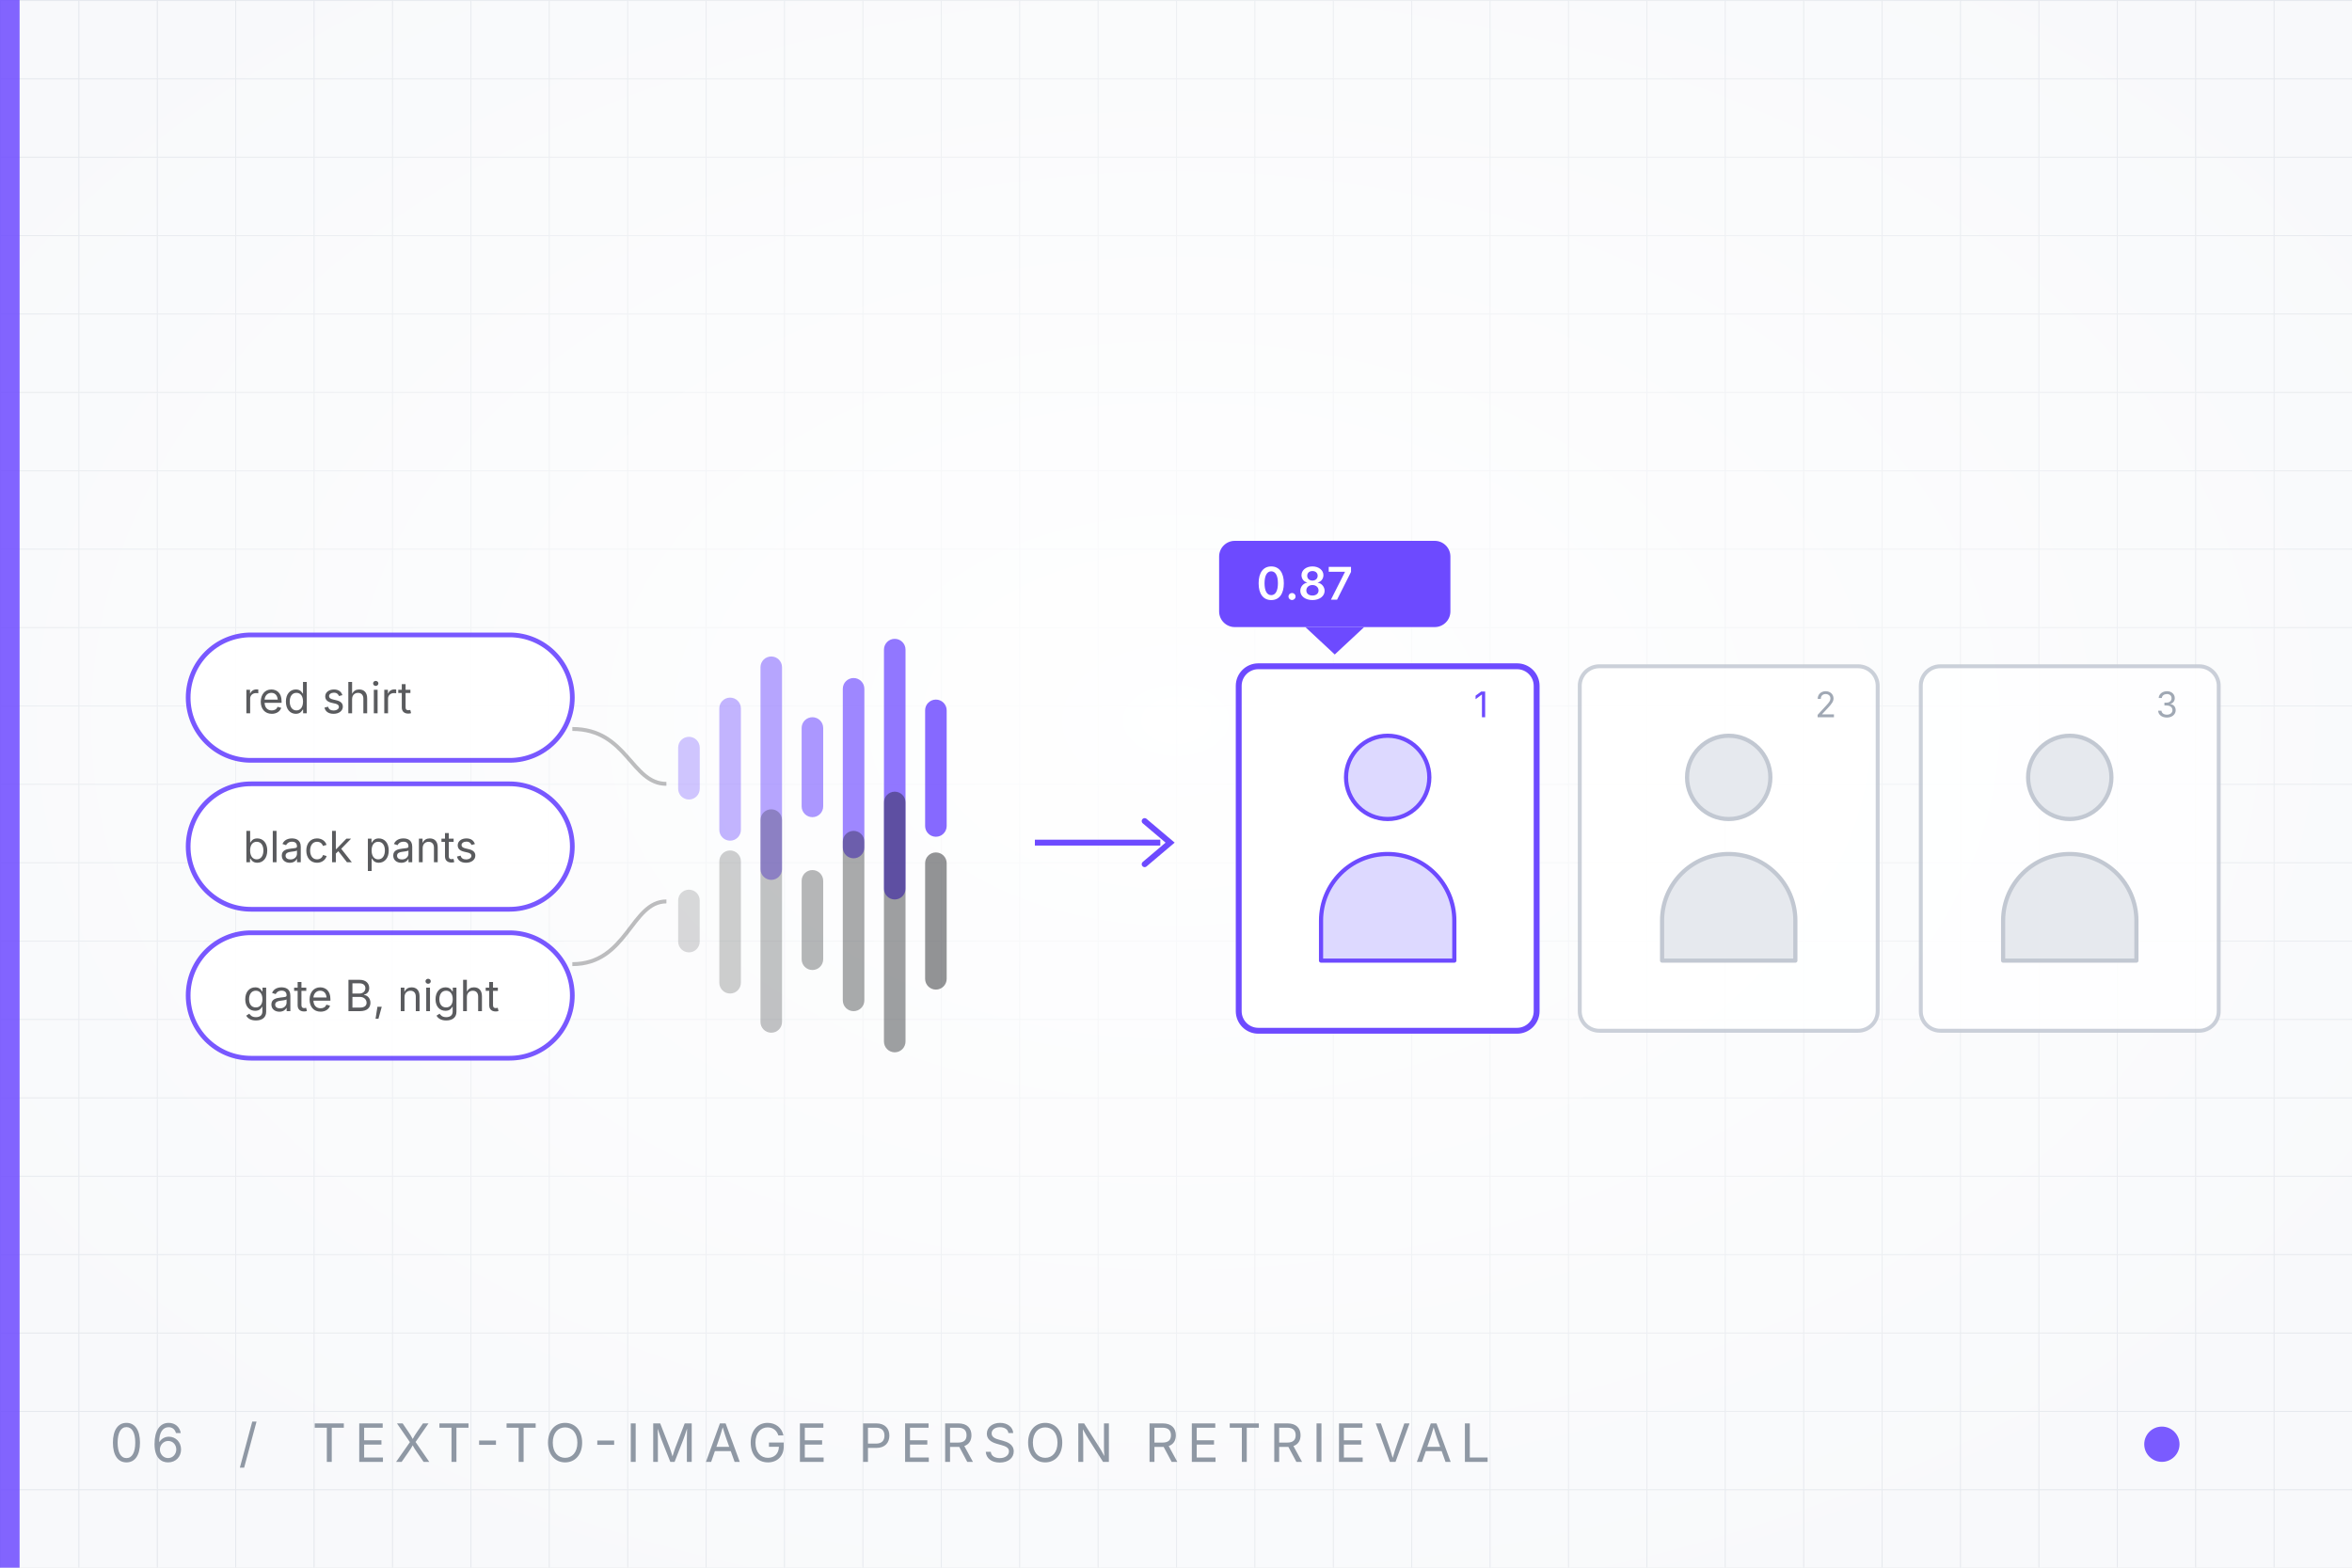
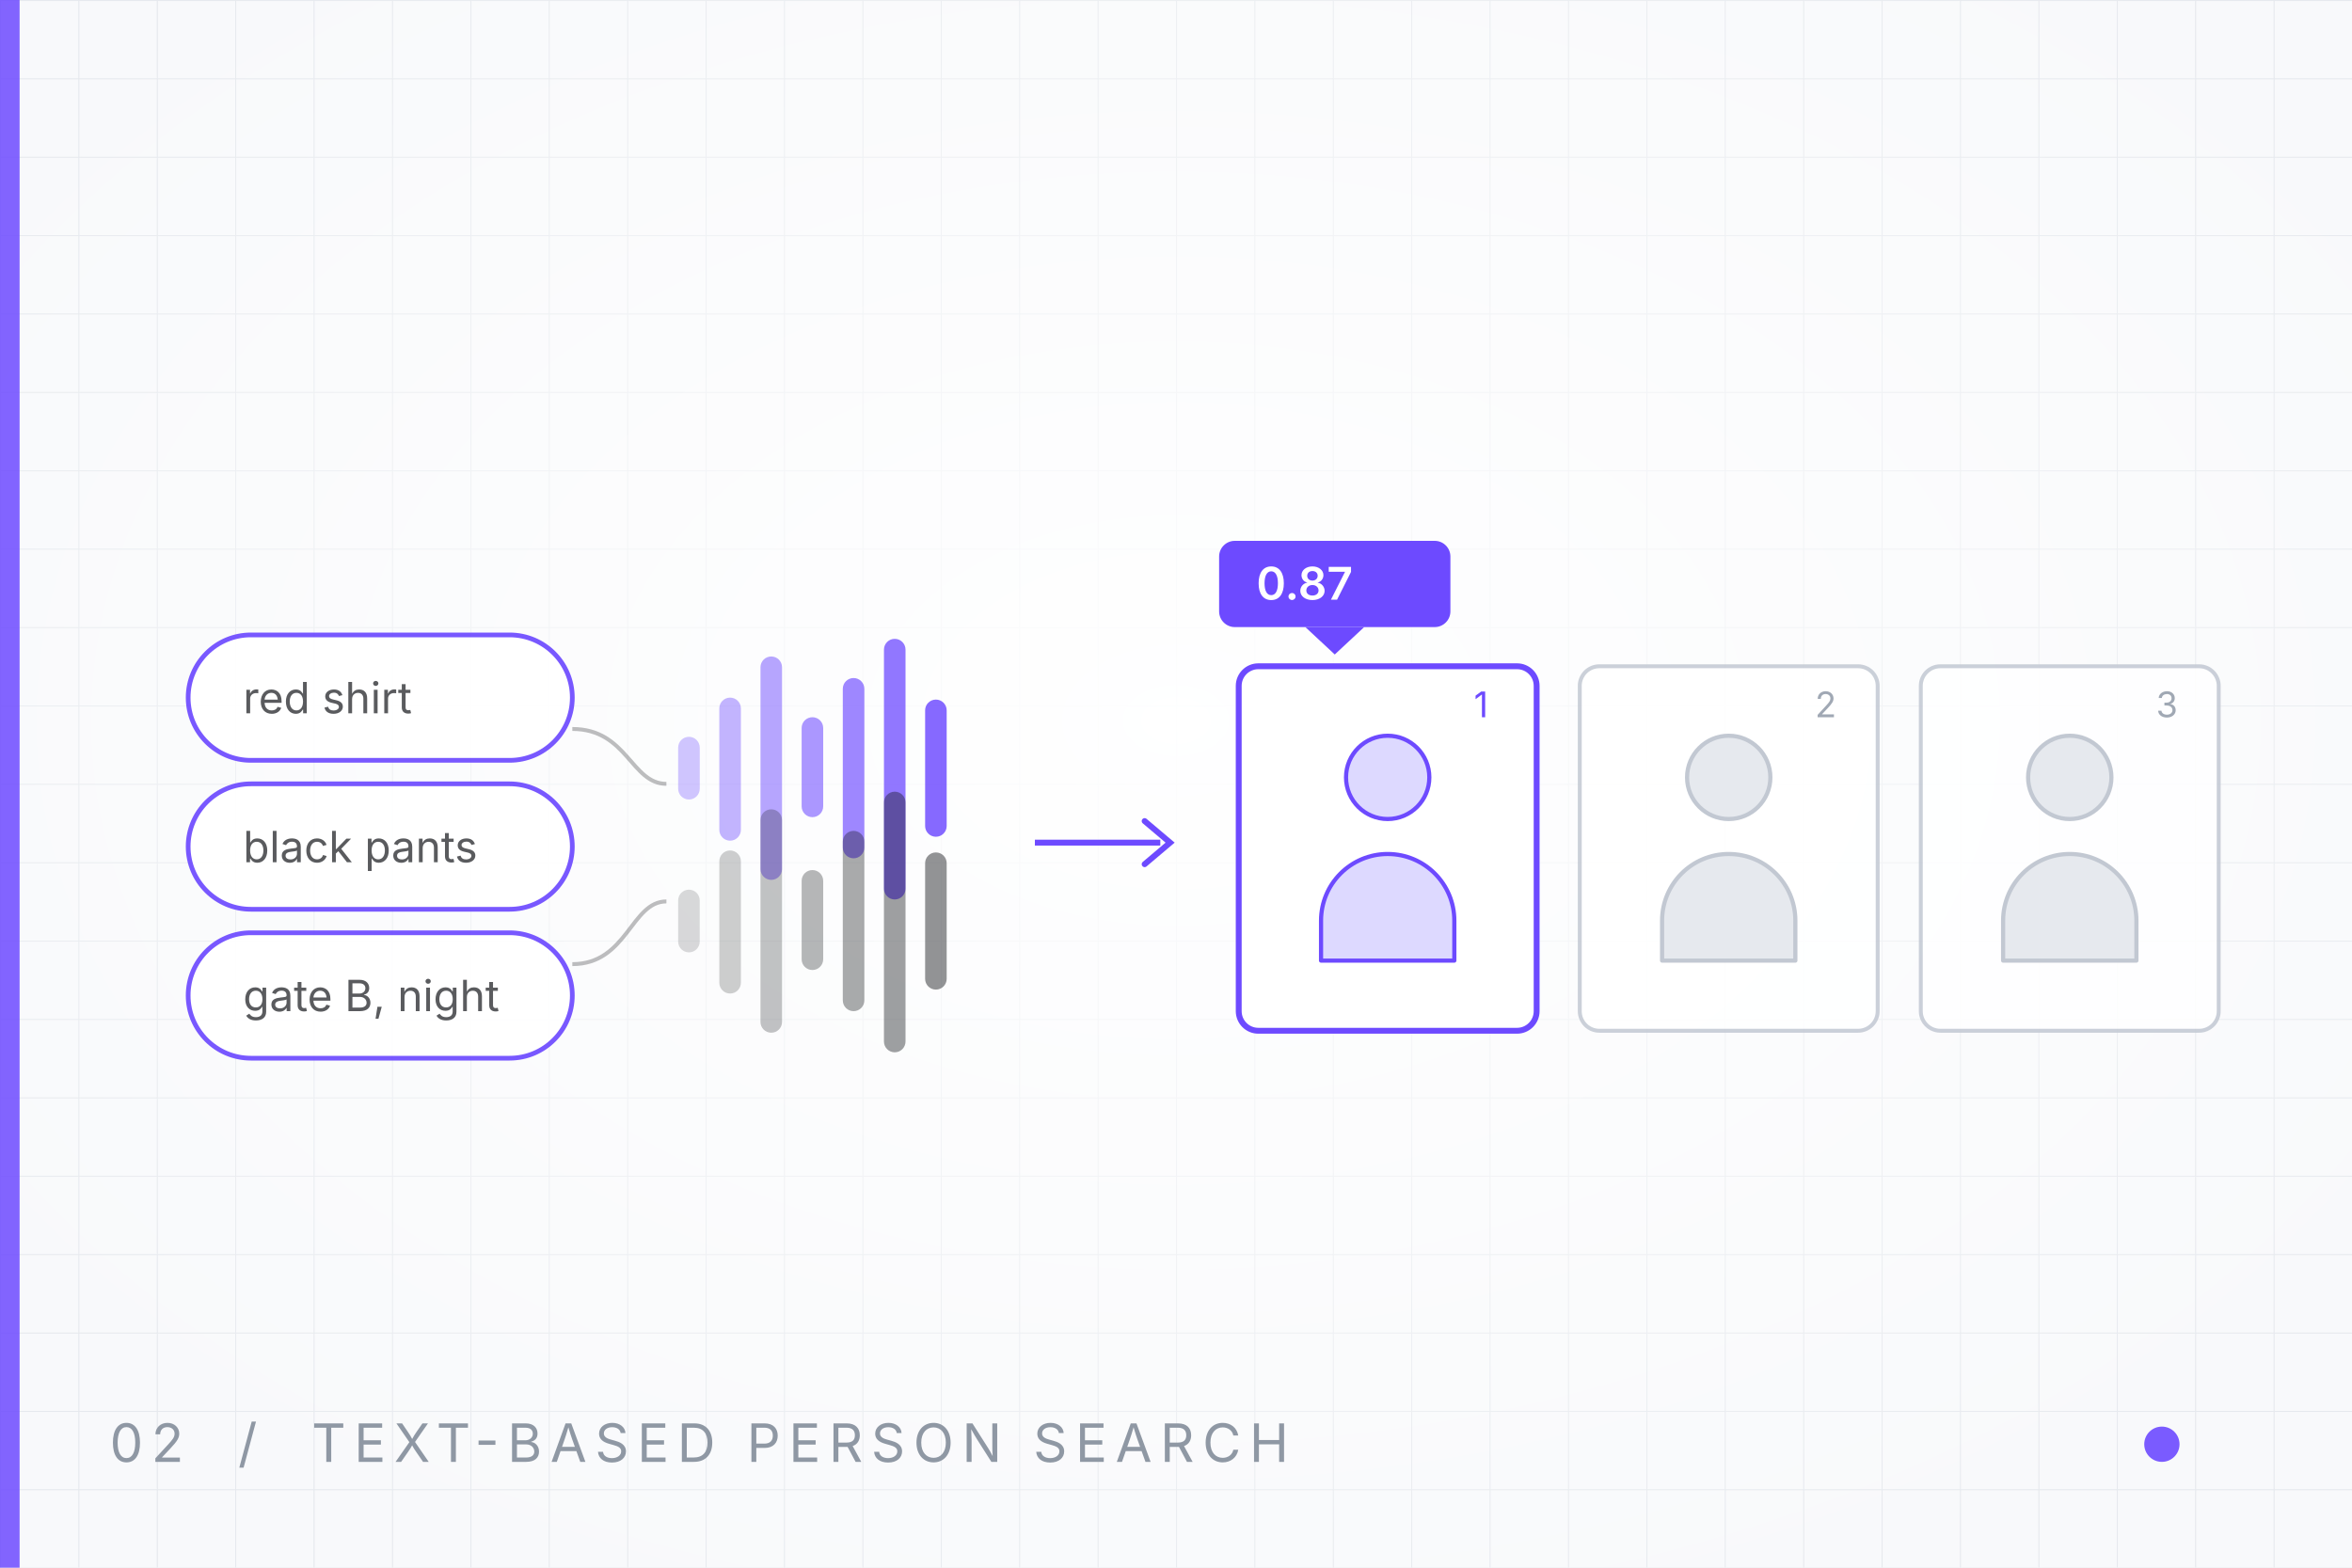
<svg xmlns="http://www.w3.org/2000/svg" viewBox="0 0 1200 800" width="1200" height="800" role="img" aria-label="Text to image person re-identification">
  <defs>
    <pattern id="grid" width="40" height="40" patternUnits="userSpaceOnUse">
      <path d="M40 0H0V40" fill="none" stroke="#e6e9ee" stroke-width="1" />
    </pattern>
    <radialGradient id="glow" cx="50%" cy="46%" r="62%">
      <stop offset="0%" stop-color="#ffffff" stop-opacity="0.95" />
      <stop offset="100%" stop-color="#ffffff" stop-opacity="0" />
    </radialGradient>
  </defs>
  <rect width="1200" height="800" fill="#f8f9fb" />
  <rect width="1200" height="800" fill="url(#grid)" />
  <rect width="1200" height="800" fill="url(#glow)" />
  <rect x="0" y="0" width="10" height="800" fill="#6d4aff" opacity="0.85" />
  <rect x="96" y="324" width="196" height="64" rx="32" fill="#ffffff" stroke="#6d4aff" stroke-width="2.4" opacity="0.92" />
  <text x="124" y="364" font-family="Inter, 'Helvetica Neue', Arial, sans-serif" font-size="22" fill="#14161a" opacity="0.7">red shirt</text>
  <rect x="96" y="400" width="196" height="64" rx="32" fill="#ffffff" stroke="#6d4aff" stroke-width="2.4" opacity="0.92" />
  <text x="124" y="440" font-family="Inter, 'Helvetica Neue', Arial, sans-serif" font-size="22" fill="#14161a" opacity="0.7">black pants</text>
  <rect x="96" y="476" width="196" height="64" rx="32" fill="#ffffff" stroke="#6d4aff" stroke-width="2.4" opacity="0.92" />
  <text x="124" y="516" font-family="Inter, 'Helvetica Neue', Arial, sans-serif" font-size="22" fill="#14161a" opacity="0.7">gate B, night</text>
  <rect x="346" y="376" width="11" height="32" rx="5.5" fill="#6d4aff" opacity="0.32" />
  <rect x="346" y="454" width="11" height="32" rx="5.5" fill="#14161a" opacity="0.16" />
  <rect x="367" y="356" width="11" height="73" rx="5.5" fill="#6d4aff" opacity="0.41" />
  <rect x="367" y="434" width="11" height="73" rx="5.5" fill="#14161a" opacity="0.21" />
  <rect x="388" y="335" width="11" height="114" rx="5.5" fill="#6d4aff" opacity="0.49" />
  <rect x="388" y="413" width="11" height="114" rx="5.5" fill="#14161a" opacity="0.26" />
  <rect x="409" y="366" width="11" height="51" rx="5.5" fill="#6d4aff" opacity="0.57" />
  <rect x="409" y="444" width="11" height="51" rx="5.5" fill="#14161a" opacity="0.31" />
  <rect x="430" y="346" width="11" height="92" rx="5.5" fill="#6d4aff" opacity="0.66" />
  <rect x="430" y="424" width="11" height="92" rx="5.5" fill="#14161a" opacity="0.36" />
  <rect x="451" y="326" width="11" height="133" rx="5.5" fill="#6d4aff" opacity="0.75" />
  <rect x="451" y="404" width="11" height="133" rx="5.5" fill="#14161a" opacity="0.41" />
  <rect x="472" y="357" width="11" height="70" rx="5.5" fill="#6d4aff" opacity="0.83" />
  <rect x="472" y="435" width="11" height="70" rx="5.5" fill="#14161a" opacity="0.46" />
  <path d="M292 372 C 320 372 322 400 340 400" fill="none" stroke="#14161a" stroke-width="2" opacity="0.28" />
  <path d="M292 492 C 320 492 322 460 340 460" fill="none" stroke="#14161a" stroke-width="2" opacity="0.28" />
  <path d="M528 430 L592 430" stroke="#6d4aff" stroke-width="3" />
  <path d="M584 419 L597 430 L584 441" fill="none" stroke="#6d4aff" stroke-width="3" stroke-linecap="round" />
  <rect x="632" y="340" width="152" height="186" rx="10" fill="#ffffff" stroke="#6d4aff" stroke-width="3" opacity="1" />
  <g transform="translate(708,446) scale(0.85)">
    <circle cx="0" cy="-58" r="25" fill="#ddd9ff" stroke="#6d4aff" stroke-width="2.5" />
    <path d="M-40 52 v-24 a40 40 0 0 1 80 0 v24 z" fill="#ddd9ff" stroke="#6d4aff" stroke-width="2.5" stroke-linejoin="round" />
  </g>
  <text x="752" y="366" font-family="Inter, 'Helvetica Neue', Arial, sans-serif" font-size="18" fill="#6d4aff">1</text>
  <rect x="806" y="340" width="152" height="186" rx="10" fill="#ffffff" stroke="#c2c8d2" stroke-width="2" opacity="0.85" />
  <g transform="translate(882,446) scale(0.85)">
    <circle cx="0" cy="-58" r="25" fill="#e6e9ee" stroke="#c2c8d2" stroke-width="2.5" />
    <path d="M-40 52 v-24 a40 40 0 0 1 80 0 v24 z" fill="#e6e9ee" stroke="#c2c8d2" stroke-width="2.5" stroke-linejoin="round" />
  </g>
  <text x="926" y="366" font-family="Inter, 'Helvetica Neue', Arial, sans-serif" font-size="18" fill="#a0a8b4">2</text>
  <rect x="980" y="340" width="152" height="186" rx="10" fill="#ffffff" stroke="#c2c8d2" stroke-width="2" opacity="0.85" />
  <g transform="translate(1056,446) scale(0.85)">
    <circle cx="0" cy="-58" r="25" fill="#e6e9ee" stroke="#c2c8d2" stroke-width="2.5" />
    <path d="M-40 52 v-24 a40 40 0 0 1 80 0 v24 z" fill="#e6e9ee" stroke="#c2c8d2" stroke-width="2.5" stroke-linejoin="round" />
  </g>
  <text x="1100" y="366" font-family="Inter, 'Helvetica Neue', Arial, sans-serif" font-size="18" fill="#a0a8b4">3</text>
  <rect x="622" y="276" width="118" height="44" rx="8" fill="#6d4aff" />
  <text x="641" y="306" font-family="Inter, 'Helvetica Neue', Arial, sans-serif" font-size="23" fill="#ffffff" font-weight="600">0.87</text>
  <path d="M666 320 h30 l-15 14 z" fill="#6d4aff" />
-   <text x="56" y="746" font-family="Inter, 'Helvetica Neue', Arial, sans-serif" font-size="27" letter-spacing="4.2" fill="#8f98a4">06  /  TEXT-TO-IMAGE PERSON RETRIEVAL</text>
+   <text x="56" y="746" font-family="Inter, 'Helvetica Neue', Arial, sans-serif" font-size="27" letter-spacing="4.2" fill="#8f98a4">02  /  TEXT-BASED PERSON SEARCH</text>
  <circle cx="1103" cy="737" r="9" fill="#6d4aff" opacity="0.9" />
</svg>
